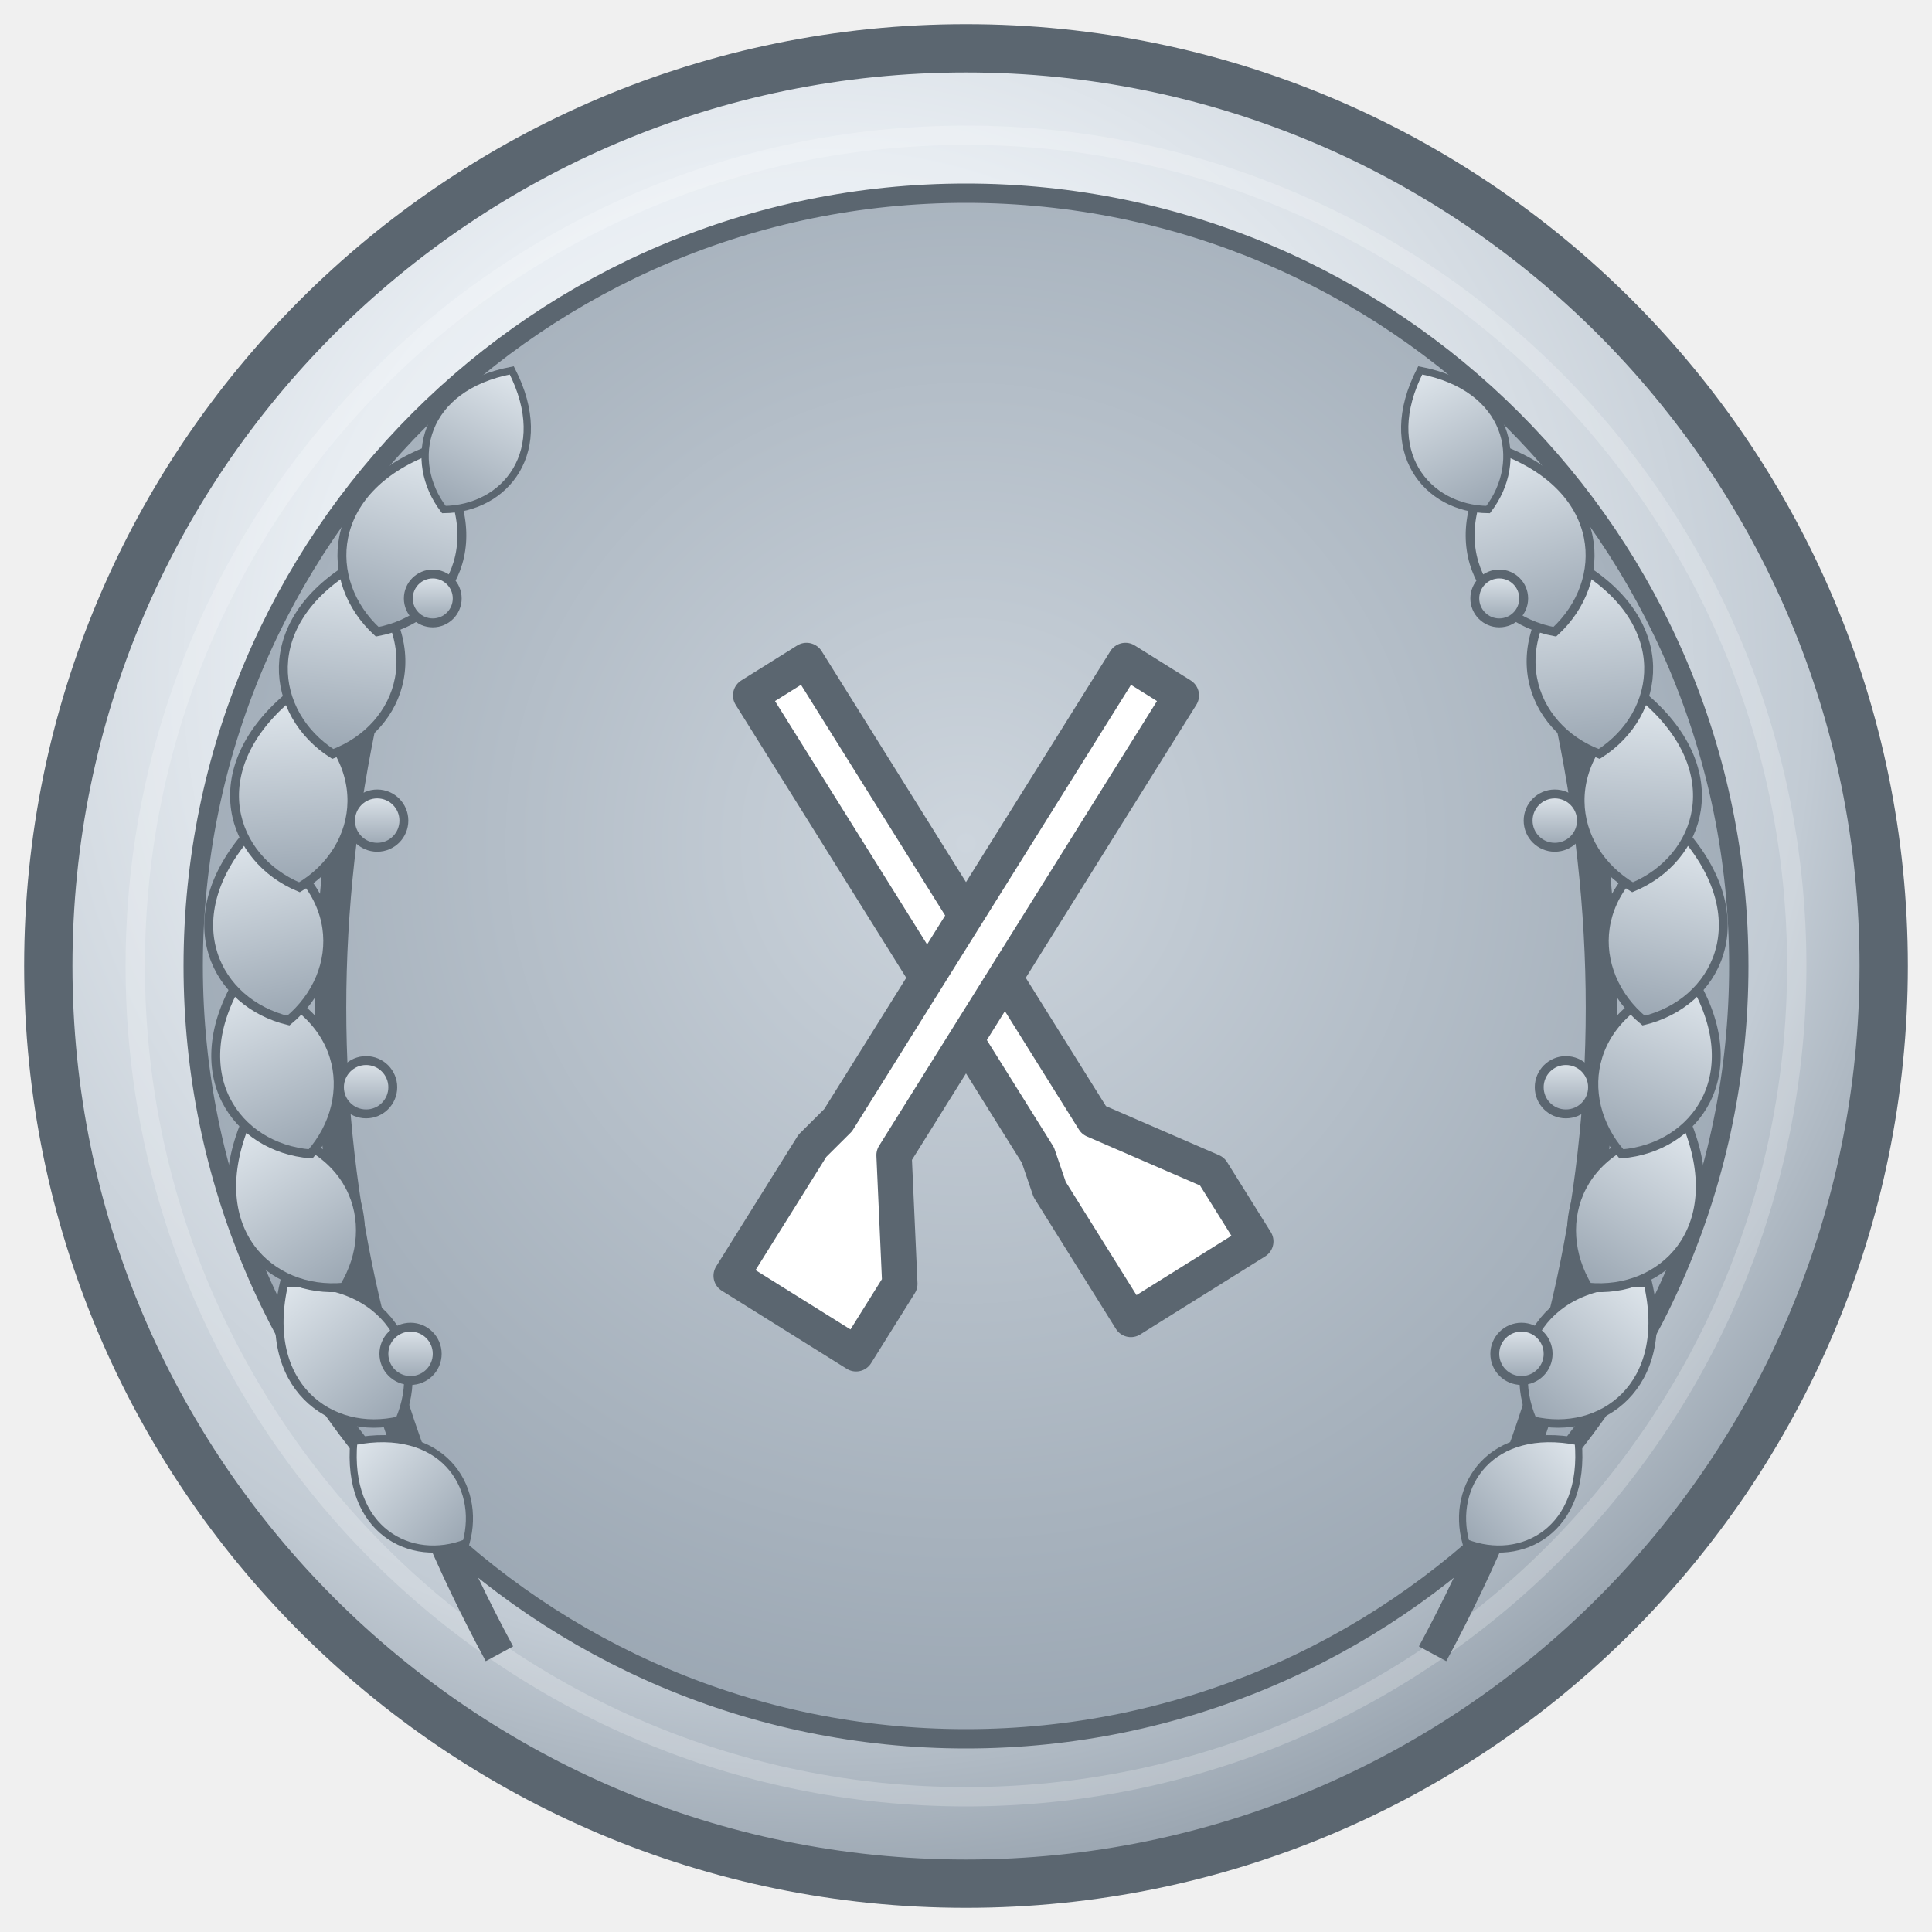
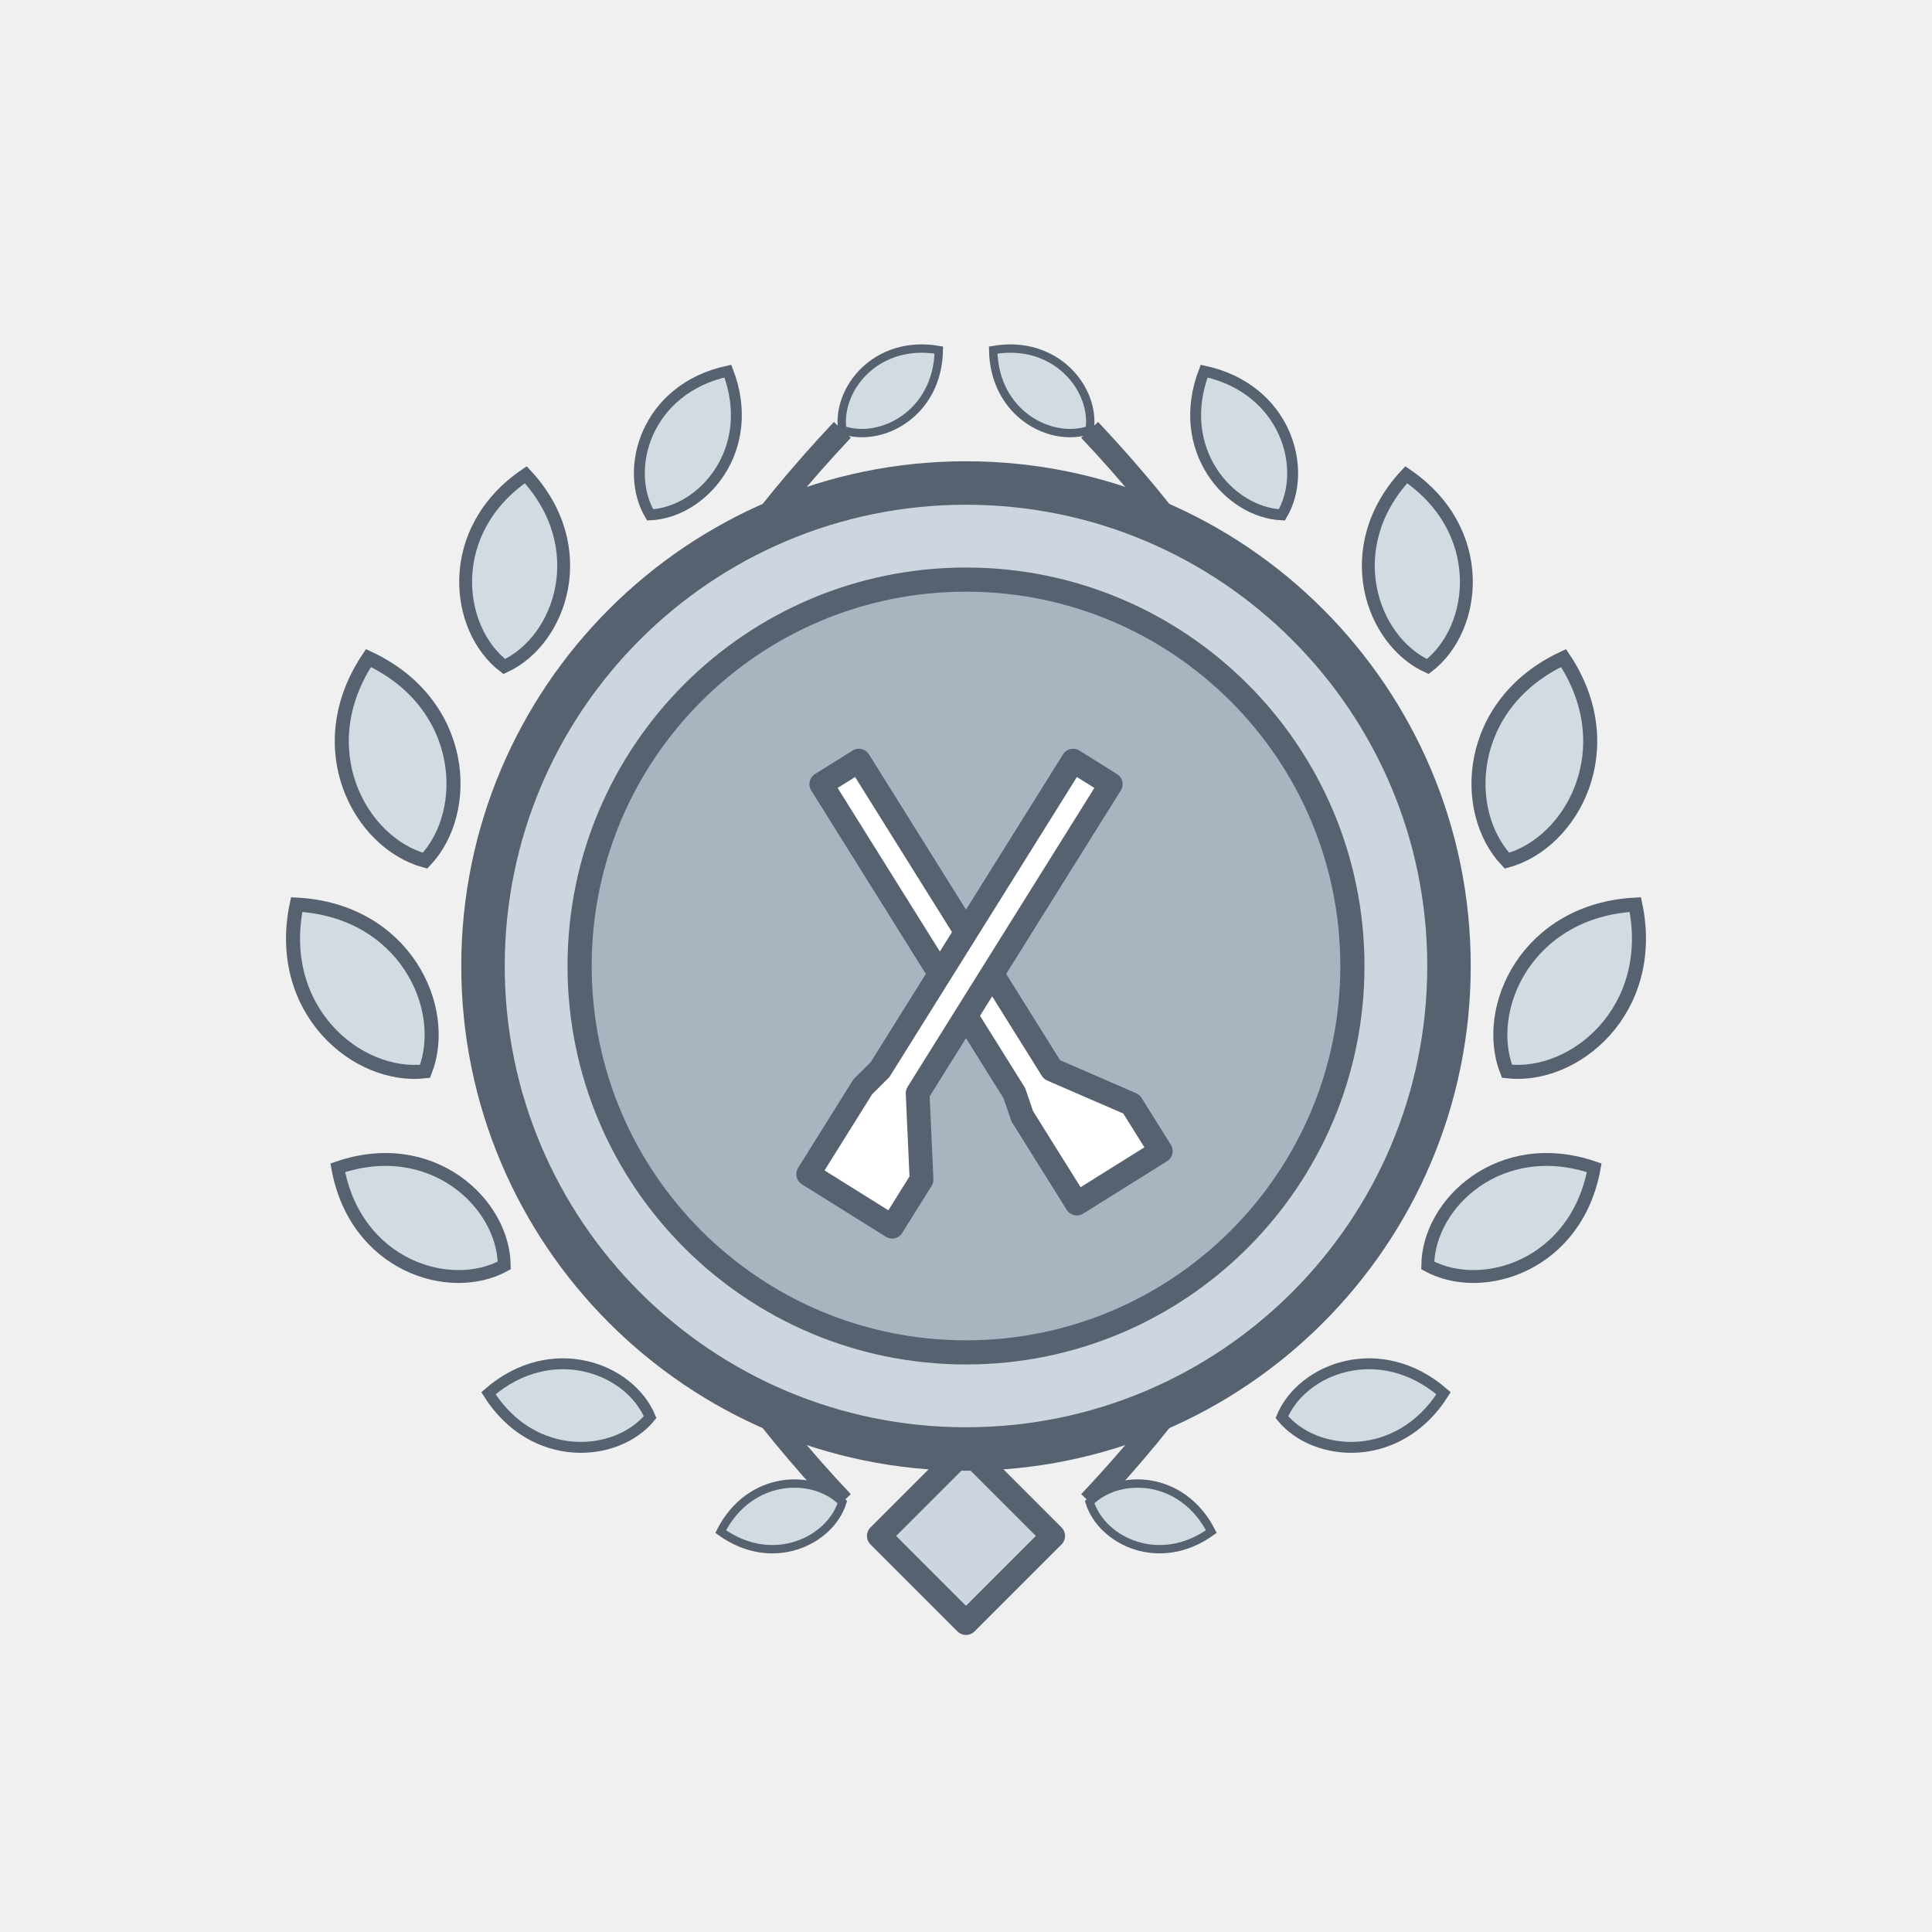
<svg xmlns="http://www.w3.org/2000/svg" viewBox="0 0 200 200" width="200" height="200" role="img" aria-label="Досягнення: 10 Deployments (рівень: срібло)">
  <defs>
-     <radialGradient id="metal" cx="42%" cy="34%" r="72%">
-       <stop offset="0%" stop-color="#ffffff" />
-       <stop offset="40%" stop-color="#e8edf2" />
-       <stop offset="76%" stop-color="#c2cbd4" />
-       <stop offset="100%" stop-color="#8b97a3" />
-     </radialGradient>
-     <radialGradient id="field" cx="50%" cy="42%" r="60%">
-       <stop offset="0%" stop-color="#cdd5dd" />
-       <stop offset="100%" stop-color="#9aa6b2" />
-     </radialGradient>
-     <linearGradient id="leaf" x1="0" y1="0" x2="0" y2="1">
-       <stop offset="0%" stop-color="#dfe6ec" />
-       <stop offset="100%" stop-color="#9aa6b2" />
-     </linearGradient>
-     <path id="lf" d="M0,0 C 6,-3 8,-11 0,-17 C -8,-11 -6,-3 0,0 Z" />
+     <path id="lf" d="M0,0 C 5,-3 7,-12 0,-18 C -7,-12 -5,-3 0,0 Z" />
  </defs>
-   <circle cx="100" cy="100" r="95" fill="url(#metal)" />
-   <circle cx="100" cy="100" r="95" fill="none" stroke="#5b6670" stroke-width="5" />
-   <circle cx="100" cy="100" r="86" fill="none" stroke="#ffffff" stroke-opacity="0.22" stroke-width="2" />
-   <circle cx="100" cy="100" r="80" fill="url(#field)" stroke="#5b6670" stroke-width="2" />
-   <g transform="translate(100 93) scale(1.15) translate(-100 -100)">
-     <g id="wreath-l" fill="url(#leaf)" stroke="#5b6670" stroke-width="0.8">
-       <path d="M58,168 Q 31,118 52,62" fill="none" stroke="#5b6670" stroke-width="2.8" />
-       <use href="#lf" transform="translate(55,158) rotate(-48) scale(0.8)" />
-       <use href="#lf" transform="translate(49,147) rotate(-40) scale(0.95)" />
-       <use href="#lf" transform="translate(44,135) rotate(-32)" />
-       <use href="#lf" transform="translate(41,123) rotate(-22)" />
-       <use href="#lf" transform="translate(39,111) rotate(-13)" />
-       <use href="#lf" transform="translate(40,99) rotate(-4)" />
-       <use href="#lf" transform="translate(43,87) rotate(6)" />
-       <use href="#lf" transform="translate(47,76) rotate(16)" />
-       <use href="#lf" transform="translate(53,65) rotate(26) scale(0.82)" />
-       <circle cx="50" cy="141" r="2.4" />
-       <circle cx="46" cy="117" r="2.4" />
-       <circle cx="47" cy="93" r="2.4" />
-       <circle cx="52" cy="73" r="2.2" />
-     </g>
-     <use href="#wreath-l" transform="matrix(-1 0 0 1 200 0)" />
+   <g id="wreath-l" fill="#d3dbe2" stroke="#566270" stroke-width="1.2">
+     <path d="M87.2,155.5 Q 35,100 87.2,44.5" fill="none" stroke="#566270" stroke-width="2.4" />
+     <use href="#lf" transform="translate(87.2 155.5) rotate(-103.6) scale(0.72)" />
+     <use href="#lf" transform="translate(67.3 146.7) rotate(-81.6) scale(0.94)" />
+     <use href="#lf" transform="translate(52.2 131.0) rotate(-59.6) scale(1.11)" />
+     <use href="#lf" transform="translate(44.0 110.9) rotate(-37.6) scale(1.21)" />
+     <use href="#lf" transform="translate(44.0 89.1) rotate(-15.6) scale(1.21)" />
+     <use href="#lf" transform="translate(52.2 69.0) rotate(6.4) scale(1.11)" />
+     <use href="#lf" transform="translate(67.3 53.3) rotate(28.4) scale(0.94)" />
+     <use href="#lf" transform="translate(87.2 44.5) rotate(50.4) scale(0.72)" />
  </g>
-   <g transform="translate(100 100) scale(1.22) translate(-100 -100)">
-     <g fill="#ffffff" stroke="#5b6670" stroke-width="3" stroke-linejoin="round" stroke-linecap="round">
+   <use href="#wreath-l" transform="matrix(-1 0 0 1 200 0)" />
+   <path d="M100,150 l9,9 -9,9 -9,-9 Z" fill="#cdd6df" stroke="#566270" stroke-width="2.5" stroke-linejoin="round" />
+   <circle cx="100" cy="100" r="50" fill="#cdd6df" stroke="#566270" stroke-width="4.5" />
+   <circle cx="100" cy="100" r="40" fill="#aab4c0" stroke="#566270" stroke-width="2.5" />
+   <g transform="translate(100 100) scale(0.82) translate(-100 -100)">
+     <g fill="#ffffff" stroke="#566270" stroke-width="3" stroke-linejoin="round" stroke-linecap="round">
      <path d="M-2.8,-30 L2.8,-30 L2.8,16 L9,25 L9,32 L-3.5,32 L-3.5,19 L-2.8,16 Z" transform="translate(100 101) rotate(-32)" />
      <path d="M-2.8,-30 L2.8,-30 L2.8,16 L9,25 L9,32 L-3.5,32 L-3.5,19 L-2.8,16 Z" transform="translate(100 101) rotate(32)" />
    </g>
  </g>
</svg>
